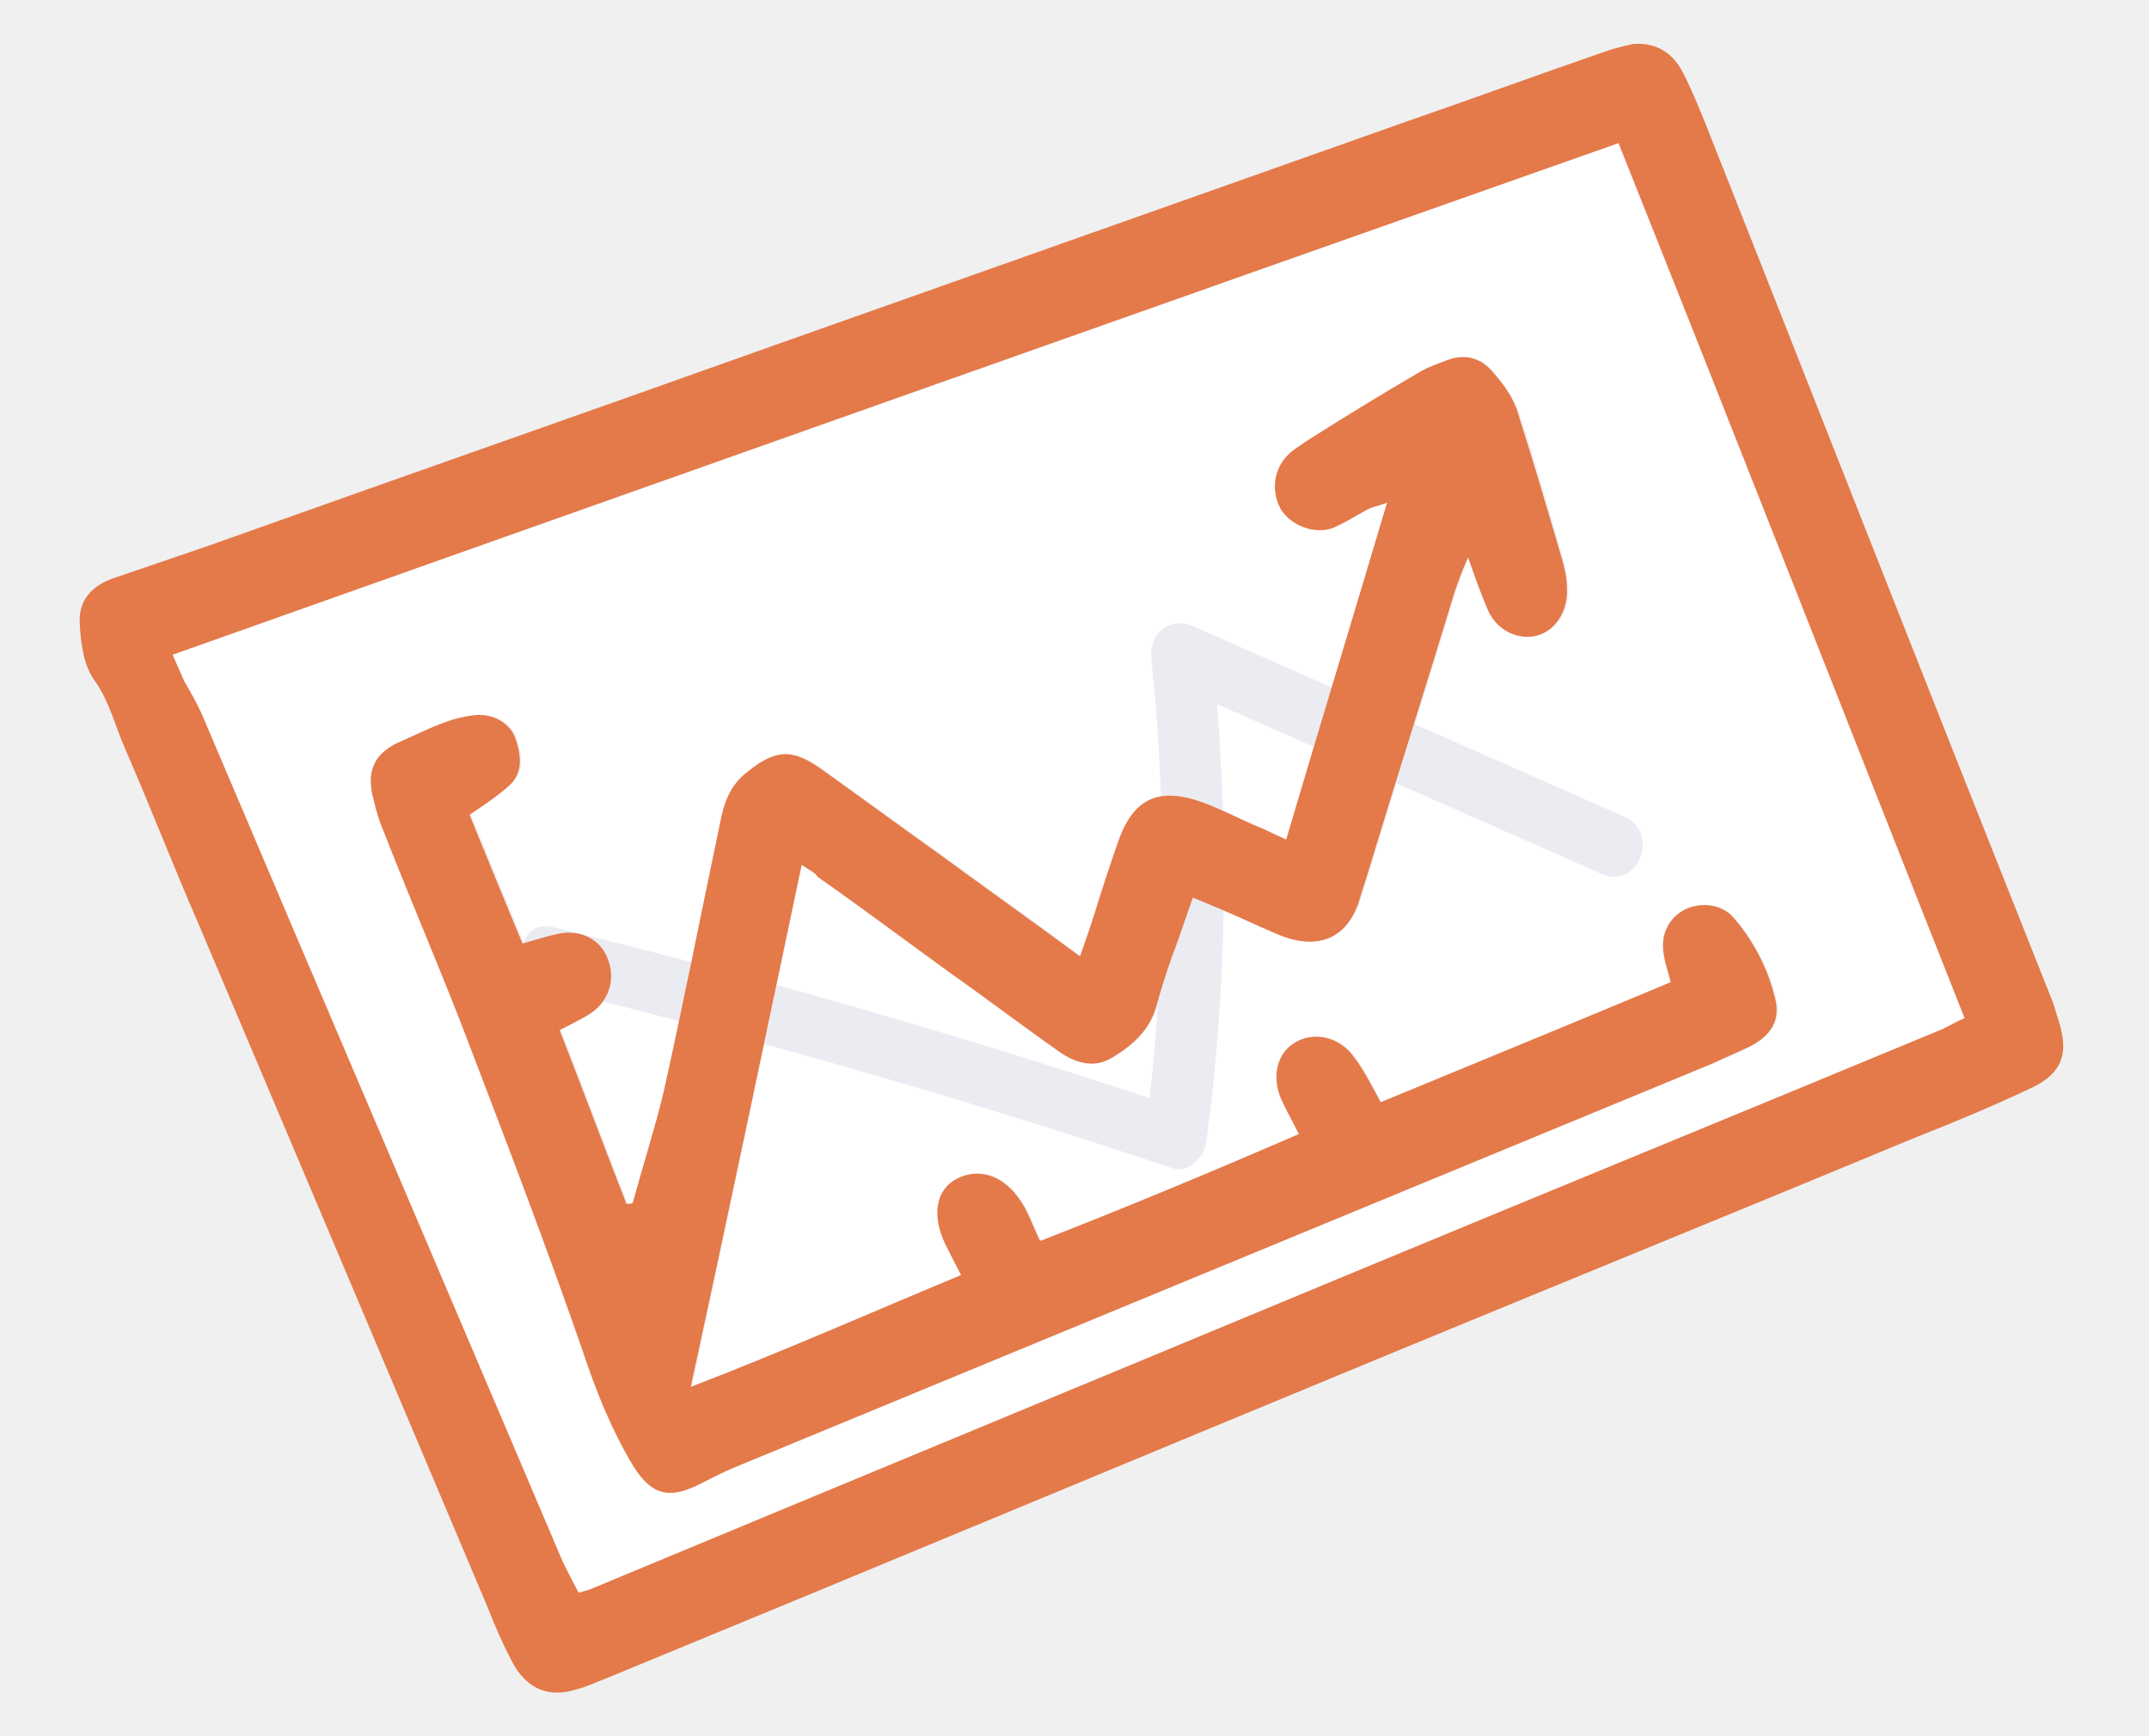
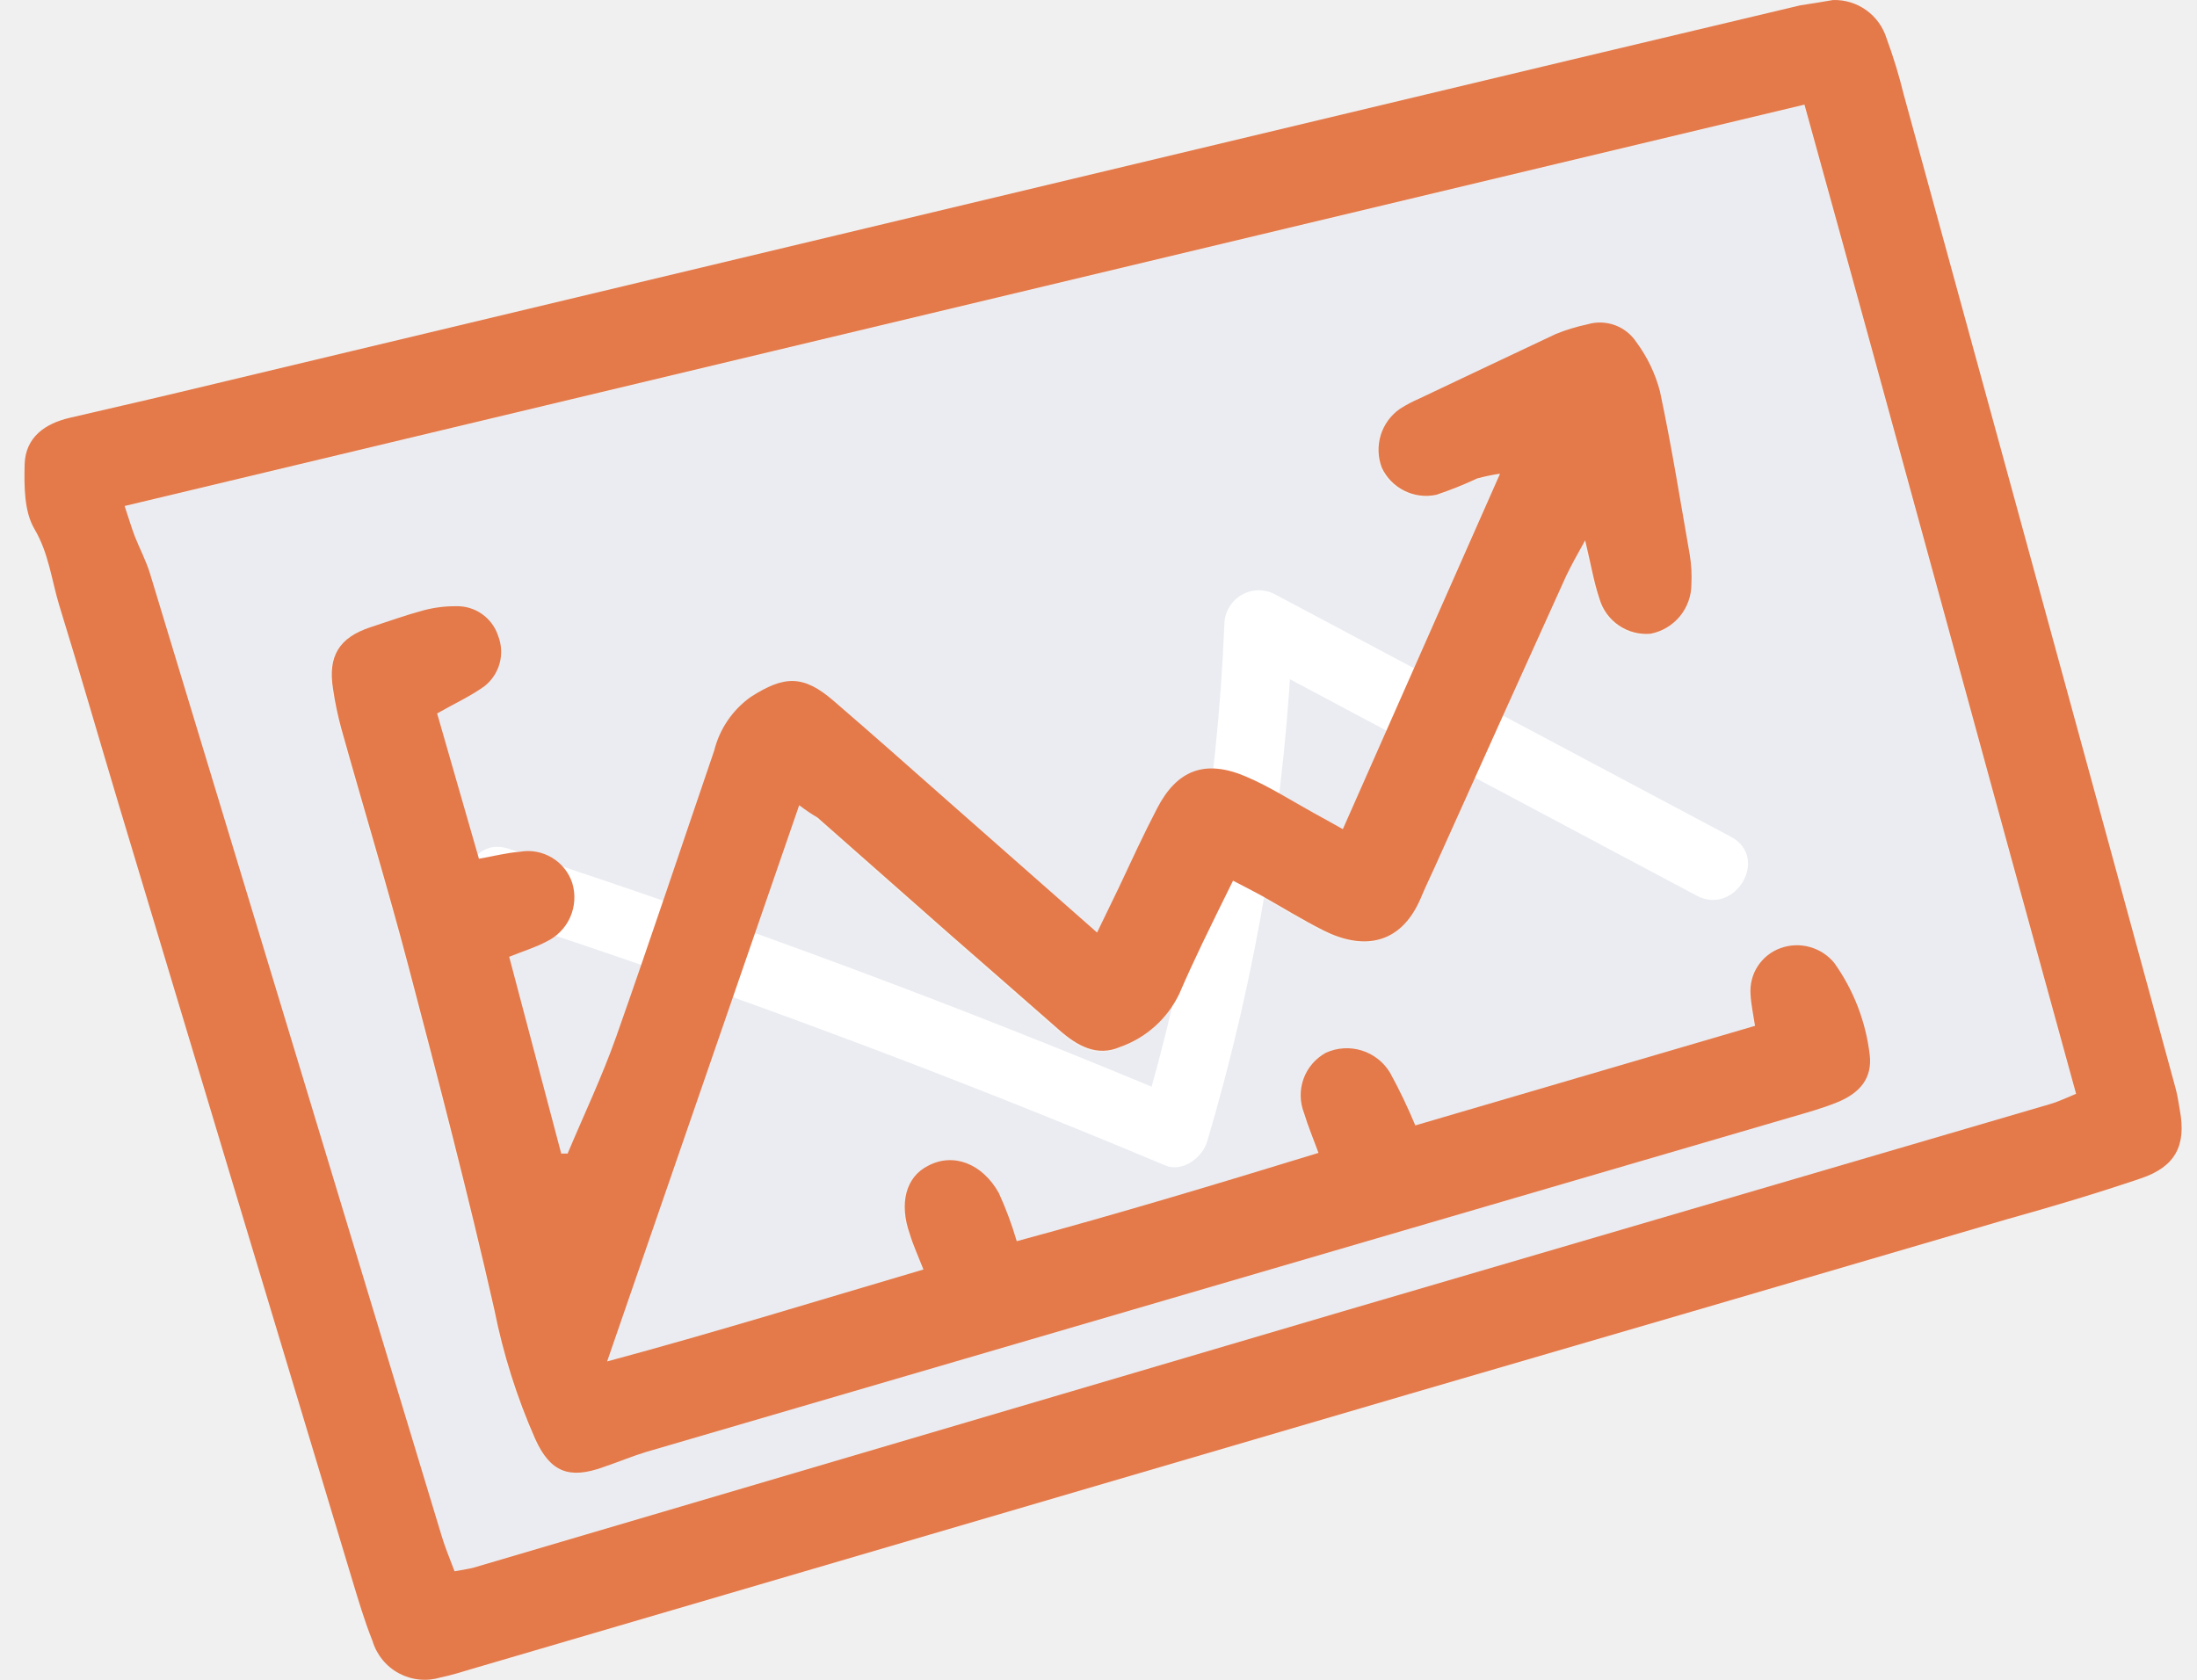
- <svg xmlns="http://www.w3.org/2000/svg" aria-hidden="true" width="130" height="105" viewBox="0 0 130 105" fill="none">
-   <path d="M34.992 96.398C34.612 95.678 34.322 95.1 34.032 94.522C26.774 77.421 19.434 60.252 12.176 43.151C11.877 42.499 11.433 41.86 11.134 41.207C10.935 40.772 10.728 40.262 10.429 39.609C39.667 29.302 68.686 19.017 97.915 8.635C104.933 26.215 111.815 43.883 118.851 61.612C118.439 61.88 118.027 62.148 117.525 62.273C105.334 67.339 93.135 72.33 80.945 77.396C65.929 83.574 50.995 89.82 35.989 96.073C35.778 96.169 35.486 96.198 34.992 96.398ZM48.516 52.387C48.989 52.644 49.308 52.84 49.553 53.043C52.22 54.979 54.813 56.922 57.471 58.783C59.574 60.32 61.758 61.924 63.933 63.454C64.98 64.185 66.082 64.759 67.254 64.037C68.498 63.308 69.643 62.361 70.052 60.805C70.311 59.87 70.635 58.852 70.968 57.91C71.347 56.735 71.799 55.554 72.243 54.297C72.944 54.607 73.409 54.789 73.874 54.971C75.04 55.462 76.216 56.029 77.382 56.52C79.551 57.368 81.579 57.017 82.367 54.286C82.524 53.74 82.746 53.112 82.903 52.566C84.607 46.94 86.392 41.382 88.096 35.756C88.317 35.127 88.539 34.499 88.889 33.706C89.332 34.952 89.592 35.912 90.072 36.85C90.66 38.081 91.917 38.715 92.996 38.457C94.147 38.193 95.029 36.893 94.87 35.544C94.809 35.019 94.738 34.42 94.603 33.902C93.739 30.955 92.949 28 91.939 25.067C91.605 24.115 90.988 23.266 90.379 22.492C89.689 21.65 88.695 21.369 87.635 21.776C87.068 21.984 86.501 22.191 86.016 22.466C83.664 23.835 81.394 25.271 79.051 26.715C78.703 26.901 78.355 27.087 78.098 27.415C77.164 28.265 76.957 29.65 77.528 30.731C78.016 31.744 79.492 32.357 80.699 31.935C81.403 31.638 82.09 31.192 82.785 30.82C83.06 30.641 83.425 30.605 83.992 30.398C81.927 37.348 79.9 43.992 77.89 50.785C77.188 50.475 76.724 50.293 76.25 50.036C74.929 49.484 73.671 48.85 72.359 48.373C70.052 47.614 68.589 48.365 67.821 50.639C67.258 52.134 66.777 53.698 66.296 55.261C66.018 56.047 65.75 56.907 65.417 57.849C62.423 55.642 59.593 53.571 56.69 51.507C54.35 49.842 52.084 48.169 49.745 46.504C47.971 45.239 46.948 45.339 45.262 46.718C44.254 47.575 43.939 48.668 43.633 49.835C42.497 55.254 41.433 60.665 40.223 66.091C39.748 68.336 38.972 70.535 38.351 72.794C38.205 72.809 38.132 72.816 37.986 72.83C36.613 69.326 35.313 65.816 33.94 62.312C34.636 61.94 35.267 61.651 35.816 61.293C36.979 60.497 37.34 59.172 36.825 57.934C36.328 56.846 35.226 56.272 33.846 56.484C33.124 56.631 32.485 56.845 31.699 57.074C30.642 54.373 29.53 51.83 28.491 49.278C29.37 48.585 30.203 48.124 30.872 47.528C31.742 46.76 31.619 45.711 31.276 44.683C30.942 43.73 29.913 43.15 28.817 43.257C28.233 43.315 27.657 43.447 27.09 43.655C26.167 43.973 25.261 44.441 24.347 44.834C22.737 45.599 22.267 46.631 22.698 48.408C22.932 49.143 23.093 49.885 23.392 50.538C25.072 54.77 26.898 58.987 28.514 63.301C30.861 69.438 33.209 75.575 35.337 81.733C36.139 84.156 37.079 86.489 38.366 88.637C39.463 90.424 40.457 90.705 42.277 89.844C42.973 89.472 43.668 89.101 44.445 88.797C64.18 80.638 83.988 72.472 103.722 64.314C104.5 64.01 105.35 63.699 106.036 63.252C107.29 62.598 107.777 61.717 107.481 60.457C107.051 58.68 106.191 57.021 104.983 55.548C104.292 54.706 103.015 54.528 102.036 55.004C101.049 55.404 100.514 56.518 100.729 57.71C100.799 58.309 101.007 58.82 101.15 59.412C95.234 61.89 89.381 64.285 83.601 66.673C82.966 65.674 82.56 64.729 81.943 63.88C81.062 62.678 79.475 62.379 78.376 63.094C77.351 63.801 76.989 65.126 77.595 66.506C77.894 67.159 78.274 67.88 78.654 68.6C73.451 70.856 68.229 72.962 63.008 75.068C62.519 74.055 62.203 73.252 61.749 72.538C60.679 70.976 59.074 70.528 57.774 71.413C56.675 72.128 56.486 73.663 57.265 75.254C57.554 75.832 57.917 76.403 58.224 77.131C52.728 79.415 47.451 81.678 41.873 83.895C44.109 73.365 46.289 62.992 48.516 52.387Z" fill="white" />
-   <path d="M33.142 59.767C45.88 62.896 58.467 66.509 70.915 70.682C71.909 70.981 72.798 70.04 72.966 69.164C74.279 59.424 74.382 49.404 73.319 39.414C72.458 40.041 71.668 40.661 70.818 41.364C79.484 45.181 88.234 49.069 96.9 52.886C99.087 53.858 100.49 50.366 98.23 49.401C89.564 45.584 80.815 41.696 72.148 37.879C70.822 37.298 69.499 38.279 69.648 39.83C70.656 49.434 70.497 59.068 69.295 68.563C69.951 68.034 70.679 67.497 71.346 67.045C58.898 62.872 46.227 59.189 33.572 56.13C31.202 55.409 30.793 59.2 33.142 59.767Z" fill="#EAECF1" />
-   <path d="M98.755 2.668C100.216 2.524 101.263 3.254 101.851 4.484C102.331 5.422 102.746 6.442 103.162 7.462C108.418 20.733 113.592 33.936 118.849 47.207C120.637 51.729 122.416 56.175 124.204 60.696C124.322 61.063 124.447 61.505 124.565 61.873C125.159 63.784 124.707 64.965 122.887 65.826C120.646 66.88 118.324 67.866 115.992 68.777C105.706 73.047 95.411 77.242 85.052 81.519C68.914 88.183 52.785 94.921 36.575 101.592C36.008 101.8 35.45 102.082 34.874 102.214C33.238 102.754 31.844 102.209 30.984 100.551C30.413 99.471 29.907 98.309 29.483 97.214C23.645 83.394 17.807 69.574 11.977 55.829C10.459 52.342 9.077 48.766 7.559 45.279C6.953 43.899 6.639 42.49 5.75 41.214C5.051 40.298 4.884 38.875 4.825 37.744C4.722 36.239 5.656 35.39 6.936 34.961C8.782 34.325 10.701 33.681 12.548 33.045C23.965 28.967 35.464 24.956 46.881 20.878C59.651 16.364 72.348 11.857 85.118 7.343C89.094 5.967 93.061 4.516 97.037 3.14C97.604 2.933 98.18 2.8 98.755 2.668ZM34.999 96.368C35.502 96.243 35.785 96.139 35.995 96.043C51 89.794 65.94 83.627 80.944 77.377C93.132 72.314 105.329 67.326 117.517 62.263C117.937 62.07 118.349 61.803 118.843 61.602C111.798 43.81 104.927 26.228 97.909 8.66C68.676 18.961 39.663 29.241 10.439 39.616C10.738 40.269 10.945 40.779 11.144 41.214C11.516 41.859 11.887 42.504 12.186 43.157C19.443 60.246 26.782 77.403 34.04 94.493C34.329 95.071 34.619 95.648 34.999 96.368Z" fill="#e4794a" />
-   <path d="M48.494 52.322C46.267 62.928 44.087 73.301 41.787 83.915C47.374 81.772 52.642 79.434 58.138 77.15C57.758 76.429 57.468 75.851 57.179 75.273C56.392 73.607 56.589 72.147 57.688 71.432C58.997 70.621 60.593 70.995 61.663 72.557C62.19 73.263 62.442 74.148 62.922 75.087C68.152 73.056 73.365 70.875 78.569 68.619C78.18 67.823 77.808 67.177 77.51 66.525C76.904 65.144 77.257 63.744 78.291 63.112C79.389 62.397 80.977 62.696 81.857 63.898C82.466 64.672 82.945 65.611 83.516 66.692C89.296 64.303 95.148 61.908 101.065 59.43C100.922 58.837 100.705 58.252 100.644 57.728C100.429 56.536 100.972 55.497 101.951 55.021C102.93 54.546 104.207 54.723 104.898 55.565C106.097 56.963 106.957 58.623 107.397 60.475C107.692 61.734 107.132 62.624 105.951 63.27C105.183 63.649 104.406 63.953 103.637 64.332C83.902 72.491 64.094 80.658 44.359 88.817C43.655 89.114 42.959 89.485 42.191 89.864C40.444 90.719 39.377 90.444 38.279 88.657C36.992 86.509 36.053 84.176 35.251 81.753C33.122 75.594 30.774 69.456 28.427 63.319C26.82 59.079 24.994 54.862 23.305 50.555C22.997 49.827 22.772 49.167 22.611 48.425C22.107 46.655 22.641 45.541 24.26 44.851C25.175 44.457 26.08 43.989 27.004 43.671C27.571 43.463 28.146 43.331 28.731 43.273C29.827 43.166 30.856 43.747 31.19 44.699C31.532 45.727 31.656 46.776 30.785 47.544C30.116 48.141 29.365 48.67 28.404 49.295C29.443 51.846 30.482 54.398 31.612 57.092C32.398 56.862 33.111 56.641 33.76 56.501C35.13 56.215 36.314 56.856 36.739 57.952C37.254 59.19 36.892 60.514 35.73 61.311C35.18 61.668 34.549 61.958 33.854 62.33C35.227 65.834 36.526 69.345 37.899 72.849C38.045 72.835 38.118 72.827 38.264 72.813C38.886 70.553 39.589 68.361 40.137 66.109C41.347 60.682 42.41 55.271 43.547 49.852C43.771 48.617 44.159 47.517 45.176 46.735C46.862 45.356 47.885 45.255 49.659 46.521C51.998 48.186 54.264 49.858 56.604 51.523C59.434 53.595 62.337 55.66 65.332 57.867C65.664 56.925 65.941 56.139 66.21 55.279C66.691 53.715 67.181 52.226 67.736 50.655C68.585 48.449 69.976 47.706 72.273 48.389C73.577 48.792 74.843 49.501 76.164 50.053C76.629 50.235 77.103 50.492 77.804 50.802C79.814 44.008 81.842 37.364 83.907 30.413C83.413 30.613 83.048 30.649 82.7 30.835C82.005 31.207 81.318 31.654 80.614 31.95C79.48 32.365 78.004 31.752 77.442 30.746C76.863 29.59 77.078 28.28 78.013 27.43C78.279 27.176 78.626 26.991 78.965 26.73C81.235 25.293 83.579 23.849 85.931 22.481C86.416 22.206 86.982 21.998 87.549 21.791C88.61 21.383 89.604 21.664 90.294 22.506C90.976 23.273 91.593 24.122 91.853 25.082C92.79 28.023 93.654 30.97 94.518 33.918C94.653 34.435 94.788 34.953 94.785 35.559C94.88 36.991 94.062 38.208 92.91 38.473C91.759 38.738 90.502 38.104 89.987 36.866C89.58 35.92 89.246 34.967 88.804 33.722C88.454 34.515 88.232 35.143 88.01 35.771C86.307 41.398 84.522 46.956 82.818 52.583C82.66 53.129 82.439 53.757 82.281 54.303C81.494 57.035 79.474 57.461 77.296 56.538C76.13 56.046 74.955 55.479 73.788 54.988C73.323 54.806 72.777 54.557 72.157 54.314C71.713 55.571 71.334 56.745 70.882 57.927C70.549 58.87 70.225 59.887 69.966 60.823C69.558 62.379 68.412 63.326 67.168 64.055C65.987 64.702 64.821 64.21 63.847 63.472C61.672 61.942 59.561 60.33 57.385 58.801C54.719 56.864 52.125 54.921 49.467 53.06C49.286 52.774 48.976 52.653 48.494 52.322Z" fill="#e4794a" />
+ <svg xmlns="http://www.w3.org/2000/svg" width="51" height="39" viewBox="0 0 51 39" fill="none">
+   <path d="M10.551 36.482C10.434 36.165 10.326 35.916 10.235 35.65C7.981 28.211 5.727 20.769 3.471 13.326C3.379 13.028 3.231 12.75 3.117 12.459C3.041 12.26 2.981 12.055 2.883 11.761L41.877 2.442C43.993 10.078 46.058 17.705 48.183 25.408C47.98 25.49 47.787 25.585 47.585 25.645L31.183 30.442L11.003 36.38C10.896 36.425 10.782 36.45 10.551 36.482ZM18.548 18.695C18.734 18.834 18.864 18.91 18.953 19.011L22.042 21.737C22.88 22.477 23.721 23.21 24.572 23.95C24.979 24.308 25.438 24.583 25.975 24.336C26.577 24.123 27.071 23.681 27.348 23.106C27.515 22.711 27.699 22.325 27.882 21.936C28.113 21.456 28.35 20.988 28.597 20.475C28.869 20.617 29.071 20.719 29.27 20.829C29.745 21.095 30.219 21.383 30.69 21.626C31.582 22.078 32.474 21.996 32.951 20.889C33.052 20.652 33.163 20.422 33.267 20.188C34.29 17.923 35.311 15.659 36.331 13.395C36.445 13.142 36.594 12.902 36.771 12.573C36.9 13.111 36.97 13.522 37.106 13.939C37.181 14.189 37.339 14.405 37.554 14.551C37.77 14.697 38.029 14.765 38.288 14.742C38.555 14.69 38.795 14.548 38.968 14.338C39.141 14.129 39.236 13.866 39.237 13.595C39.248 13.365 39.236 13.135 39.199 12.908C38.978 11.643 38.776 10.379 38.507 9.114C38.399 8.702 38.213 8.315 37.96 7.972C37.84 7.791 37.665 7.652 37.46 7.578C37.256 7.503 37.033 7.496 36.825 7.558C36.574 7.612 36.328 7.687 36.091 7.783C35.028 8.273 33.972 8.779 32.929 9.278C32.771 9.346 32.619 9.427 32.474 9.519C32.26 9.666 32.103 9.881 32.026 10.129C31.949 10.376 31.958 10.642 32.05 10.885C32.158 11.118 32.342 11.307 32.572 11.422C32.801 11.537 33.063 11.57 33.315 11.517C33.638 11.409 33.954 11.282 34.263 11.138C34.438 11.09 34.615 11.053 34.794 11.027L31.164 19.27C30.889 19.116 30.693 19.005 30.494 18.897C29.969 18.61 29.46 18.265 28.913 18.047C27.964 17.645 27.332 17.892 26.851 18.79C26.535 19.4 26.254 20.026 25.956 20.643L25.46 21.671L22.051 18.666C21.15 17.873 20.252 17.085 19.341 16.289C18.639 15.685 18.197 15.7 17.416 16.203C16.996 16.504 16.696 16.945 16.571 17.446C15.816 19.659 15.079 21.873 14.298 24.086C13.982 25.01 13.549 25.898 13.169 26.802H13.02L11.797 22.221C12.113 22.088 12.401 22.006 12.65 21.873C12.9 21.757 13.099 21.555 13.211 21.304C13.324 21.053 13.341 20.77 13.261 20.507C13.179 20.26 13.011 20.051 12.787 19.918C12.563 19.785 12.299 19.737 12.043 19.783C11.727 19.805 11.446 19.881 11.095 19.944L10.124 16.57C10.544 16.33 10.908 16.162 11.224 15.938C11.395 15.803 11.518 15.617 11.575 15.406C11.632 15.196 11.62 14.973 11.54 14.771C11.474 14.565 11.342 14.387 11.166 14.262C10.989 14.138 10.776 14.075 10.56 14.082C10.303 14.08 10.047 14.113 9.798 14.18C9.387 14.29 8.986 14.436 8.578 14.569C7.85 14.809 7.585 15.236 7.708 16.001C7.753 16.312 7.818 16.621 7.901 16.924C8.416 18.765 8.973 20.595 9.46 22.445C10.156 25.092 10.848 27.742 11.452 30.41C11.658 31.443 11.976 32.451 12.401 33.414C12.767 34.189 13.207 34.363 13.982 34.069C14.298 33.955 14.614 33.822 14.949 33.724L41.552 25.946C41.909 25.841 42.266 25.743 42.611 25.604C43.168 25.383 43.44 25.026 43.38 24.5C43.29 23.73 43.007 22.995 42.557 22.363C42.41 22.184 42.212 22.055 41.989 21.993C41.766 21.932 41.529 21.94 41.312 22.018C41.094 22.096 40.907 22.243 40.781 22.436C40.655 22.63 40.596 22.86 40.613 23.09C40.613 23.331 40.679 23.571 40.717 23.824L32.831 26.135C32.658 25.718 32.463 25.311 32.246 24.915C32.098 24.667 31.864 24.482 31.589 24.396C31.313 24.311 31.016 24.33 30.753 24.45C30.514 24.581 30.33 24.795 30.237 25.052C30.144 25.308 30.148 25.59 30.247 25.844C30.336 26.145 30.459 26.433 30.583 26.774C28.252 27.489 25.919 28.181 23.579 28.823C23.467 28.442 23.329 28.069 23.164 27.707C22.782 27.005 22.105 26.758 21.517 27.075C21.008 27.334 20.843 27.944 21.096 28.655C21.188 28.918 21.302 29.171 21.413 29.481C18.956 30.205 16.581 30.939 14.07 31.615L18.548 18.695Z" fill="#EAECF1" />
+   <path d="M11.388 21.227C16.688 22.954 21.909 24.898 27.05 27.058C27.448 27.226 27.913 26.875 28.021 26.508C29.18 22.601 29.849 18.565 30.013 14.492L28.824 15.175L39.385 20.794C40.283 21.272 41.083 19.909 40.182 19.428L29.611 13.806C29.491 13.739 29.355 13.704 29.217 13.705C29.079 13.706 28.943 13.743 28.824 13.811C28.704 13.88 28.604 13.979 28.534 14.097C28.463 14.216 28.425 14.351 28.422 14.489C28.262 18.421 27.612 22.317 26.487 26.087L27.461 25.534C22.324 23.373 17.103 21.43 11.799 19.703C10.829 19.387 10.414 20.914 11.379 21.227H11.388Z" fill="white" />
+   <path d="M42.549 0.001C42.825 -0.008 43.097 0.075 43.322 0.236C43.547 0.397 43.713 0.628 43.794 0.892C43.952 1.32 44.085 1.756 44.193 2.198C45.768 7.941 47.339 13.682 48.908 19.422C49.439 21.374 49.971 23.325 50.505 25.275C50.549 25.439 50.574 25.61 50.602 25.778C50.754 26.594 50.498 27.09 49.695 27.359C48.67 27.707 47.63 28.017 46.59 28.307C41.967 29.665 37.343 31.017 32.718 32.364L10.972 38.742C10.726 38.815 10.479 38.894 10.229 38.945C10.07 38.993 9.903 39.01 9.737 38.994C9.571 38.978 9.41 38.929 9.263 38.851C9.116 38.773 8.986 38.666 8.881 38.537C8.775 38.408 8.696 38.26 8.648 38.1C8.458 37.626 8.313 37.13 8.164 36.639C6.356 30.642 4.549 24.642 2.744 18.638C2.286 17.11 1.846 15.577 1.375 14.053C1.195 13.461 1.135 12.851 0.8 12.282C0.559 11.874 0.56 11.286 0.572 10.78C0.591 10.148 1.05 9.831 1.625 9.699C2.457 9.503 3.292 9.316 4.123 9.117L19.424 5.461L36.468 1.389L41.79 0.124C42.043 0.086 42.299 0.045 42.549 0.001ZM10.552 36.481C10.783 36.437 10.896 36.425 11.004 36.393L31.184 30.442L47.595 25.632C47.798 25.572 47.991 25.477 48.193 25.395C46.068 17.692 44.003 10.065 41.888 2.429L2.893 11.748C2.991 12.042 3.051 12.247 3.127 12.447C3.241 12.737 3.39 13.016 3.481 13.313C5.739 20.752 7.994 28.194 10.245 35.637C10.327 35.915 10.435 36.172 10.552 36.481Z" fill="#e4794a" />
+   <path d="M18.552 18.695L14.093 31.609C16.604 30.932 18.979 30.198 21.436 29.474C21.312 29.158 21.198 28.911 21.119 28.649C20.866 27.934 21.031 27.324 21.54 27.068C22.128 26.752 22.805 27.014 23.187 27.7C23.352 28.062 23.49 28.435 23.602 28.817C25.942 28.184 28.275 27.482 30.606 26.767C30.482 26.426 30.359 26.135 30.27 25.838C30.171 25.584 30.167 25.302 30.26 25.045C30.353 24.788 30.537 24.575 30.776 24.443C31.039 24.323 31.336 24.304 31.612 24.39C31.887 24.476 32.121 24.66 32.269 24.908C32.486 25.304 32.681 25.712 32.854 26.129L40.74 23.817C40.702 23.564 40.648 23.324 40.636 23.084C40.619 22.853 40.678 22.623 40.804 22.43C40.931 22.236 41.117 22.089 41.334 22.012C41.552 21.934 41.789 21.925 42.012 21.987C42.235 22.049 42.434 22.178 42.58 22.357C43.03 22.988 43.313 23.724 43.403 24.494C43.463 25.019 43.191 25.376 42.634 25.598C42.289 25.737 41.932 25.835 41.575 25.939L14.972 33.718C14.656 33.816 14.34 33.949 14.005 34.062C13.214 34.347 12.775 34.183 12.424 33.408C11.999 32.444 11.681 31.437 11.475 30.404C10.871 27.735 10.179 25.085 9.483 22.439C8.996 20.589 8.439 18.758 7.924 16.918C7.841 16.614 7.776 16.306 7.731 15.994C7.608 15.229 7.873 14.802 8.601 14.562C9.009 14.429 9.41 14.284 9.821 14.173C10.07 14.106 10.326 14.073 10.583 14.075C10.8 14.068 11.012 14.131 11.189 14.256C11.366 14.38 11.497 14.559 11.564 14.764C11.643 14.967 11.655 15.19 11.598 15.4C11.541 15.61 11.418 15.796 11.247 15.931C10.931 16.159 10.568 16.326 10.147 16.564L11.118 19.938C11.475 19.874 11.772 19.798 12.066 19.776C12.322 19.73 12.586 19.778 12.81 19.911C13.034 20.044 13.202 20.253 13.284 20.5C13.364 20.763 13.347 21.047 13.235 21.298C13.122 21.549 12.923 21.751 12.674 21.866C12.424 21.999 12.149 22.081 11.82 22.214L13.028 26.783H13.176C13.556 25.879 13.979 24.991 14.305 24.067C15.086 21.854 15.823 19.64 16.579 17.427C16.704 16.925 17.003 16.485 17.423 16.184C18.204 15.681 18.647 15.665 19.349 16.27C20.259 17.054 21.157 17.851 22.058 18.647L25.467 21.651L25.964 20.624C26.261 19.991 26.542 19.381 26.859 18.771C27.323 17.873 27.975 17.626 28.92 18.028C29.47 18.262 29.98 18.59 30.501 18.878C30.701 18.986 30.896 19.096 31.172 19.251L34.821 10.998C34.642 11.024 34.464 11.061 34.289 11.109C33.981 11.253 33.664 11.38 33.341 11.488C33.09 11.542 32.828 11.508 32.598 11.393C32.368 11.278 32.184 11.089 32.076 10.856C31.984 10.614 31.976 10.348 32.052 10.1C32.129 9.852 32.287 9.638 32.5 9.49C32.645 9.398 32.797 9.318 32.955 9.25C34.014 8.75 35.071 8.244 36.117 7.754C36.355 7.658 36.6 7.583 36.851 7.53C37.059 7.468 37.282 7.475 37.487 7.549C37.691 7.624 37.866 7.762 37.986 7.944C38.239 8.286 38.425 8.673 38.533 9.085C38.802 10.35 39.004 11.615 39.225 12.88C39.262 13.107 39.275 13.336 39.263 13.566C39.263 13.838 39.167 14.1 38.995 14.31C38.822 14.519 38.581 14.662 38.315 14.714C38.055 14.736 37.796 14.669 37.581 14.522C37.365 14.376 37.207 14.16 37.132 13.911C36.996 13.506 36.927 13.082 36.797 12.545C36.62 12.861 36.481 13.114 36.358 13.367C35.333 15.629 34.312 17.893 33.293 20.159C33.186 20.393 33.075 20.624 32.977 20.861C32.5 21.968 31.608 22.05 30.716 21.598C30.233 21.354 29.768 21.066 29.297 20.801C29.097 20.69 28.895 20.589 28.623 20.447C28.376 20.946 28.139 21.427 27.908 21.907C27.725 22.296 27.542 22.682 27.374 23.077C27.097 23.653 26.604 24.095 26.002 24.307C25.464 24.541 25.006 24.279 24.598 23.922C23.76 23.185 22.919 22.451 22.068 21.708L18.979 18.983C18.855 18.91 18.738 18.834 18.552 18.695Z" fill="#e4794a" />
</svg>
